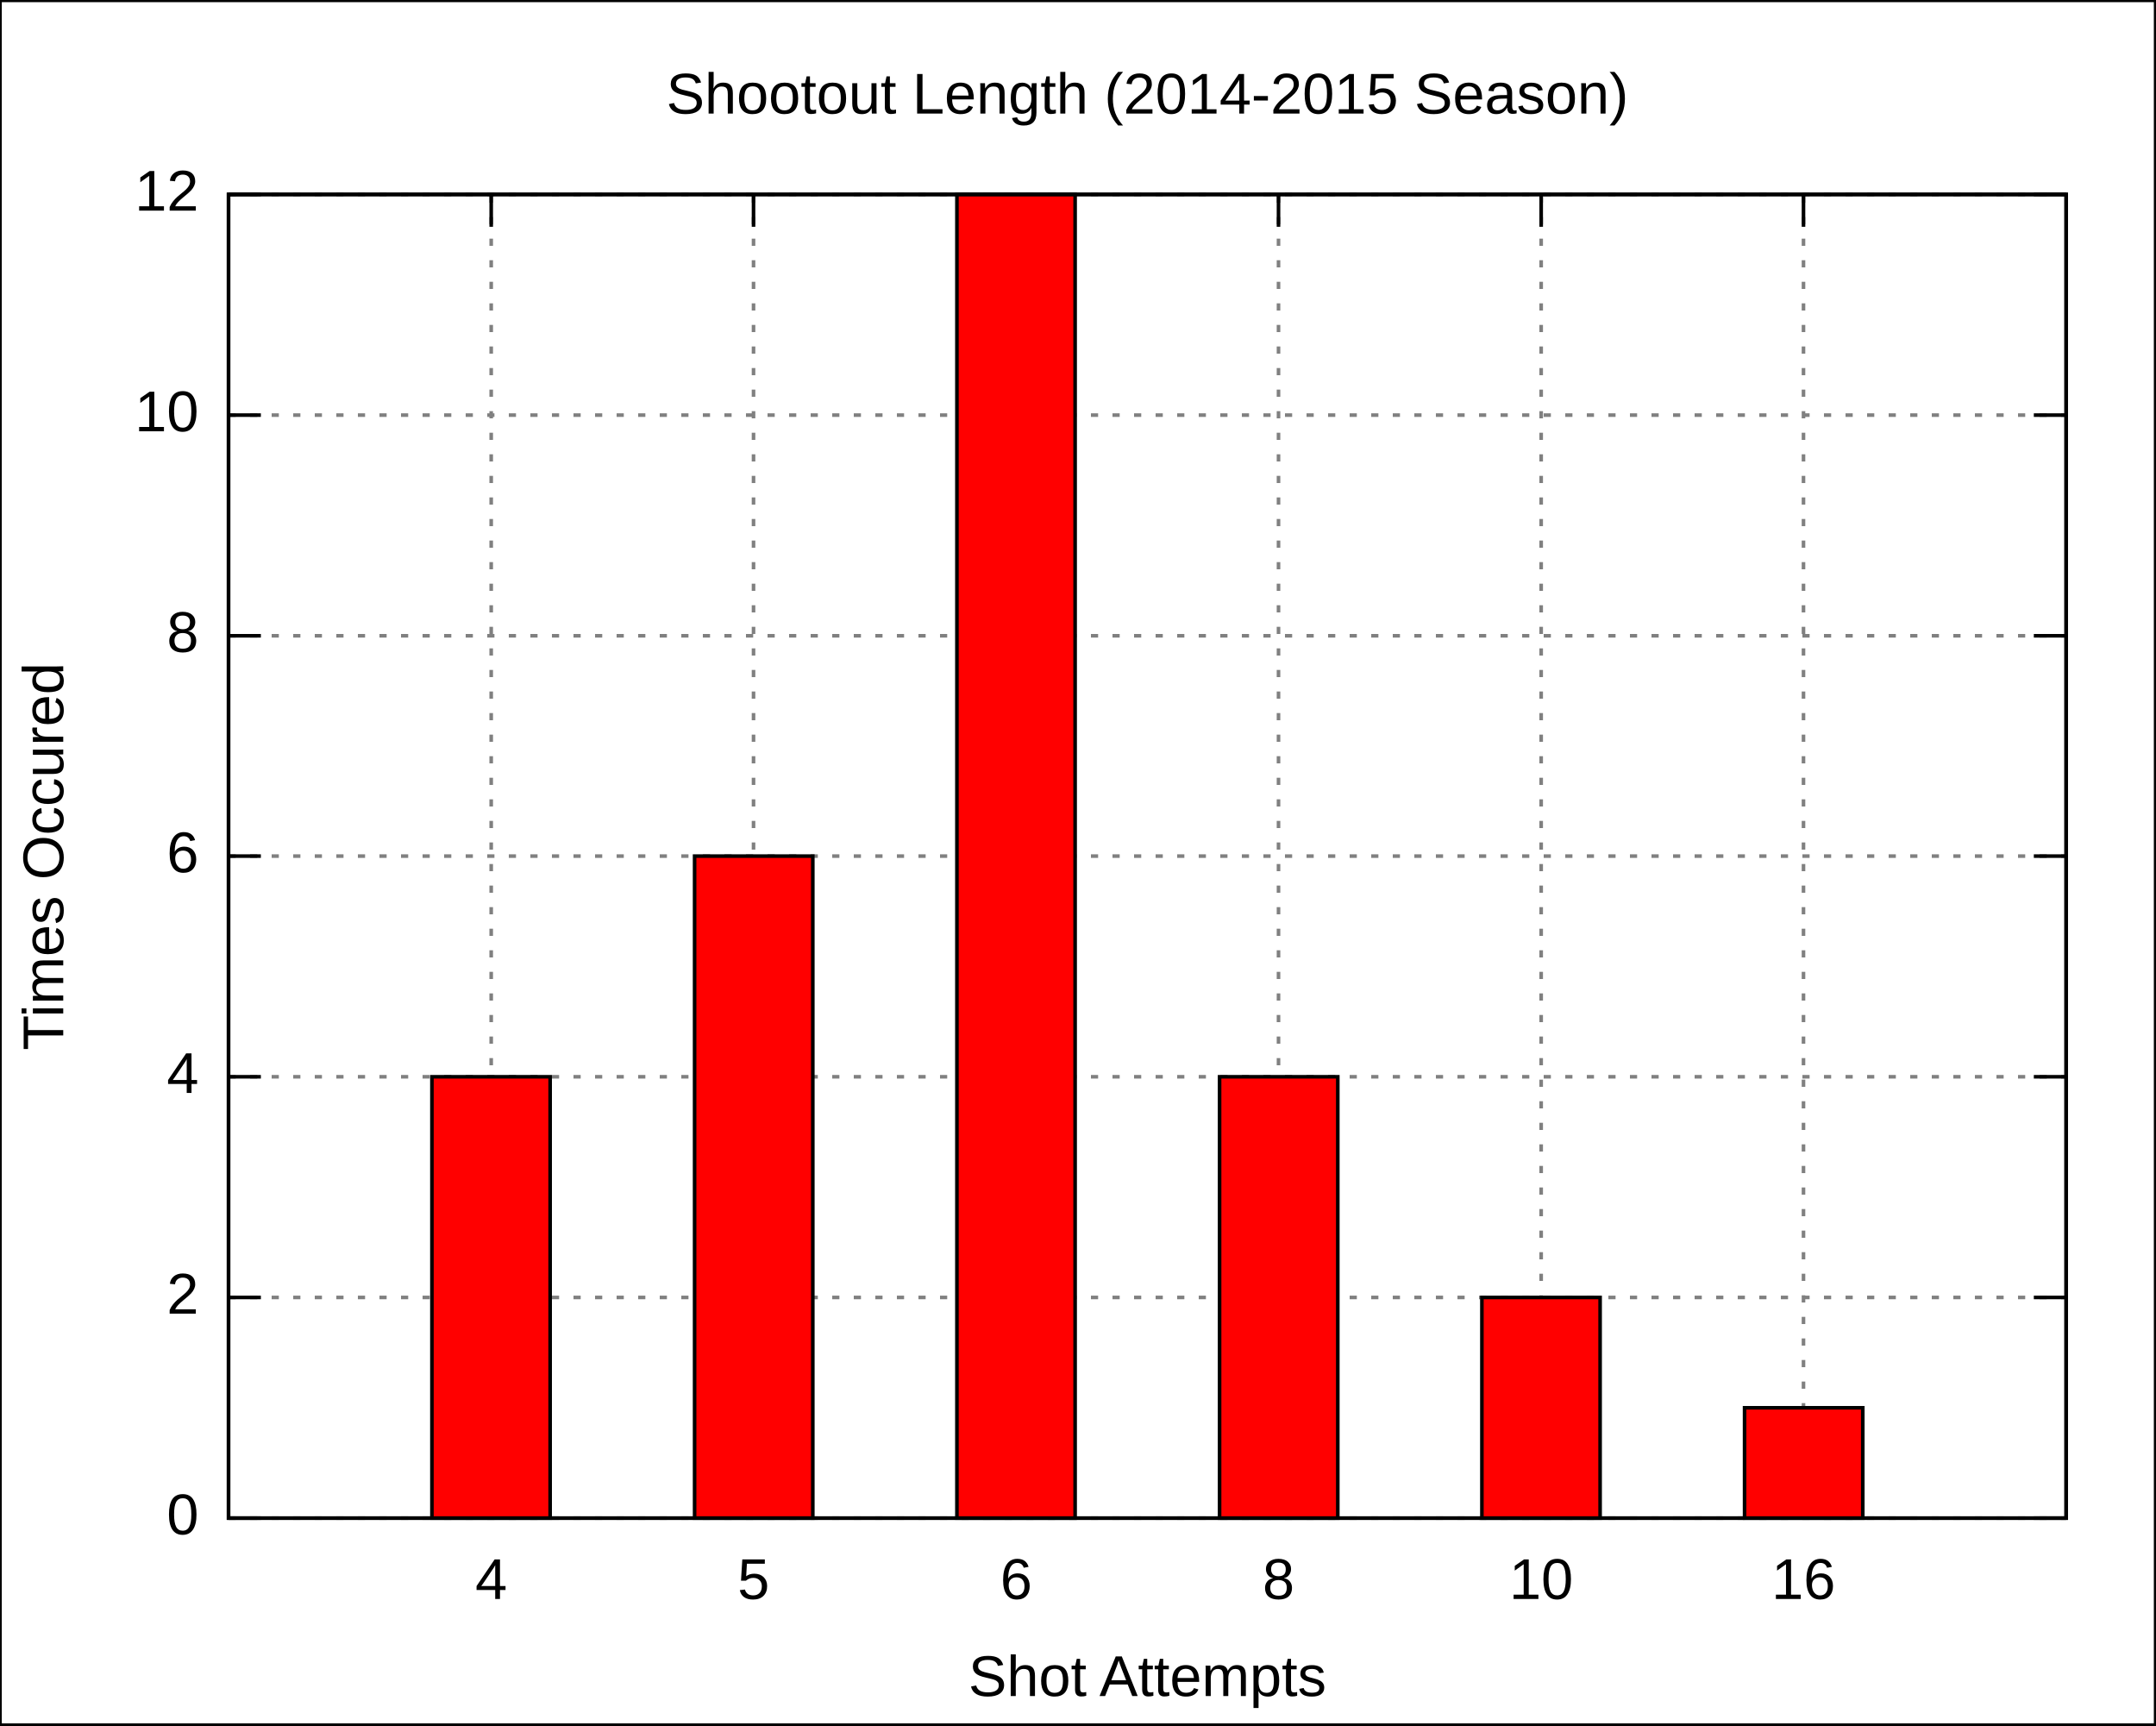
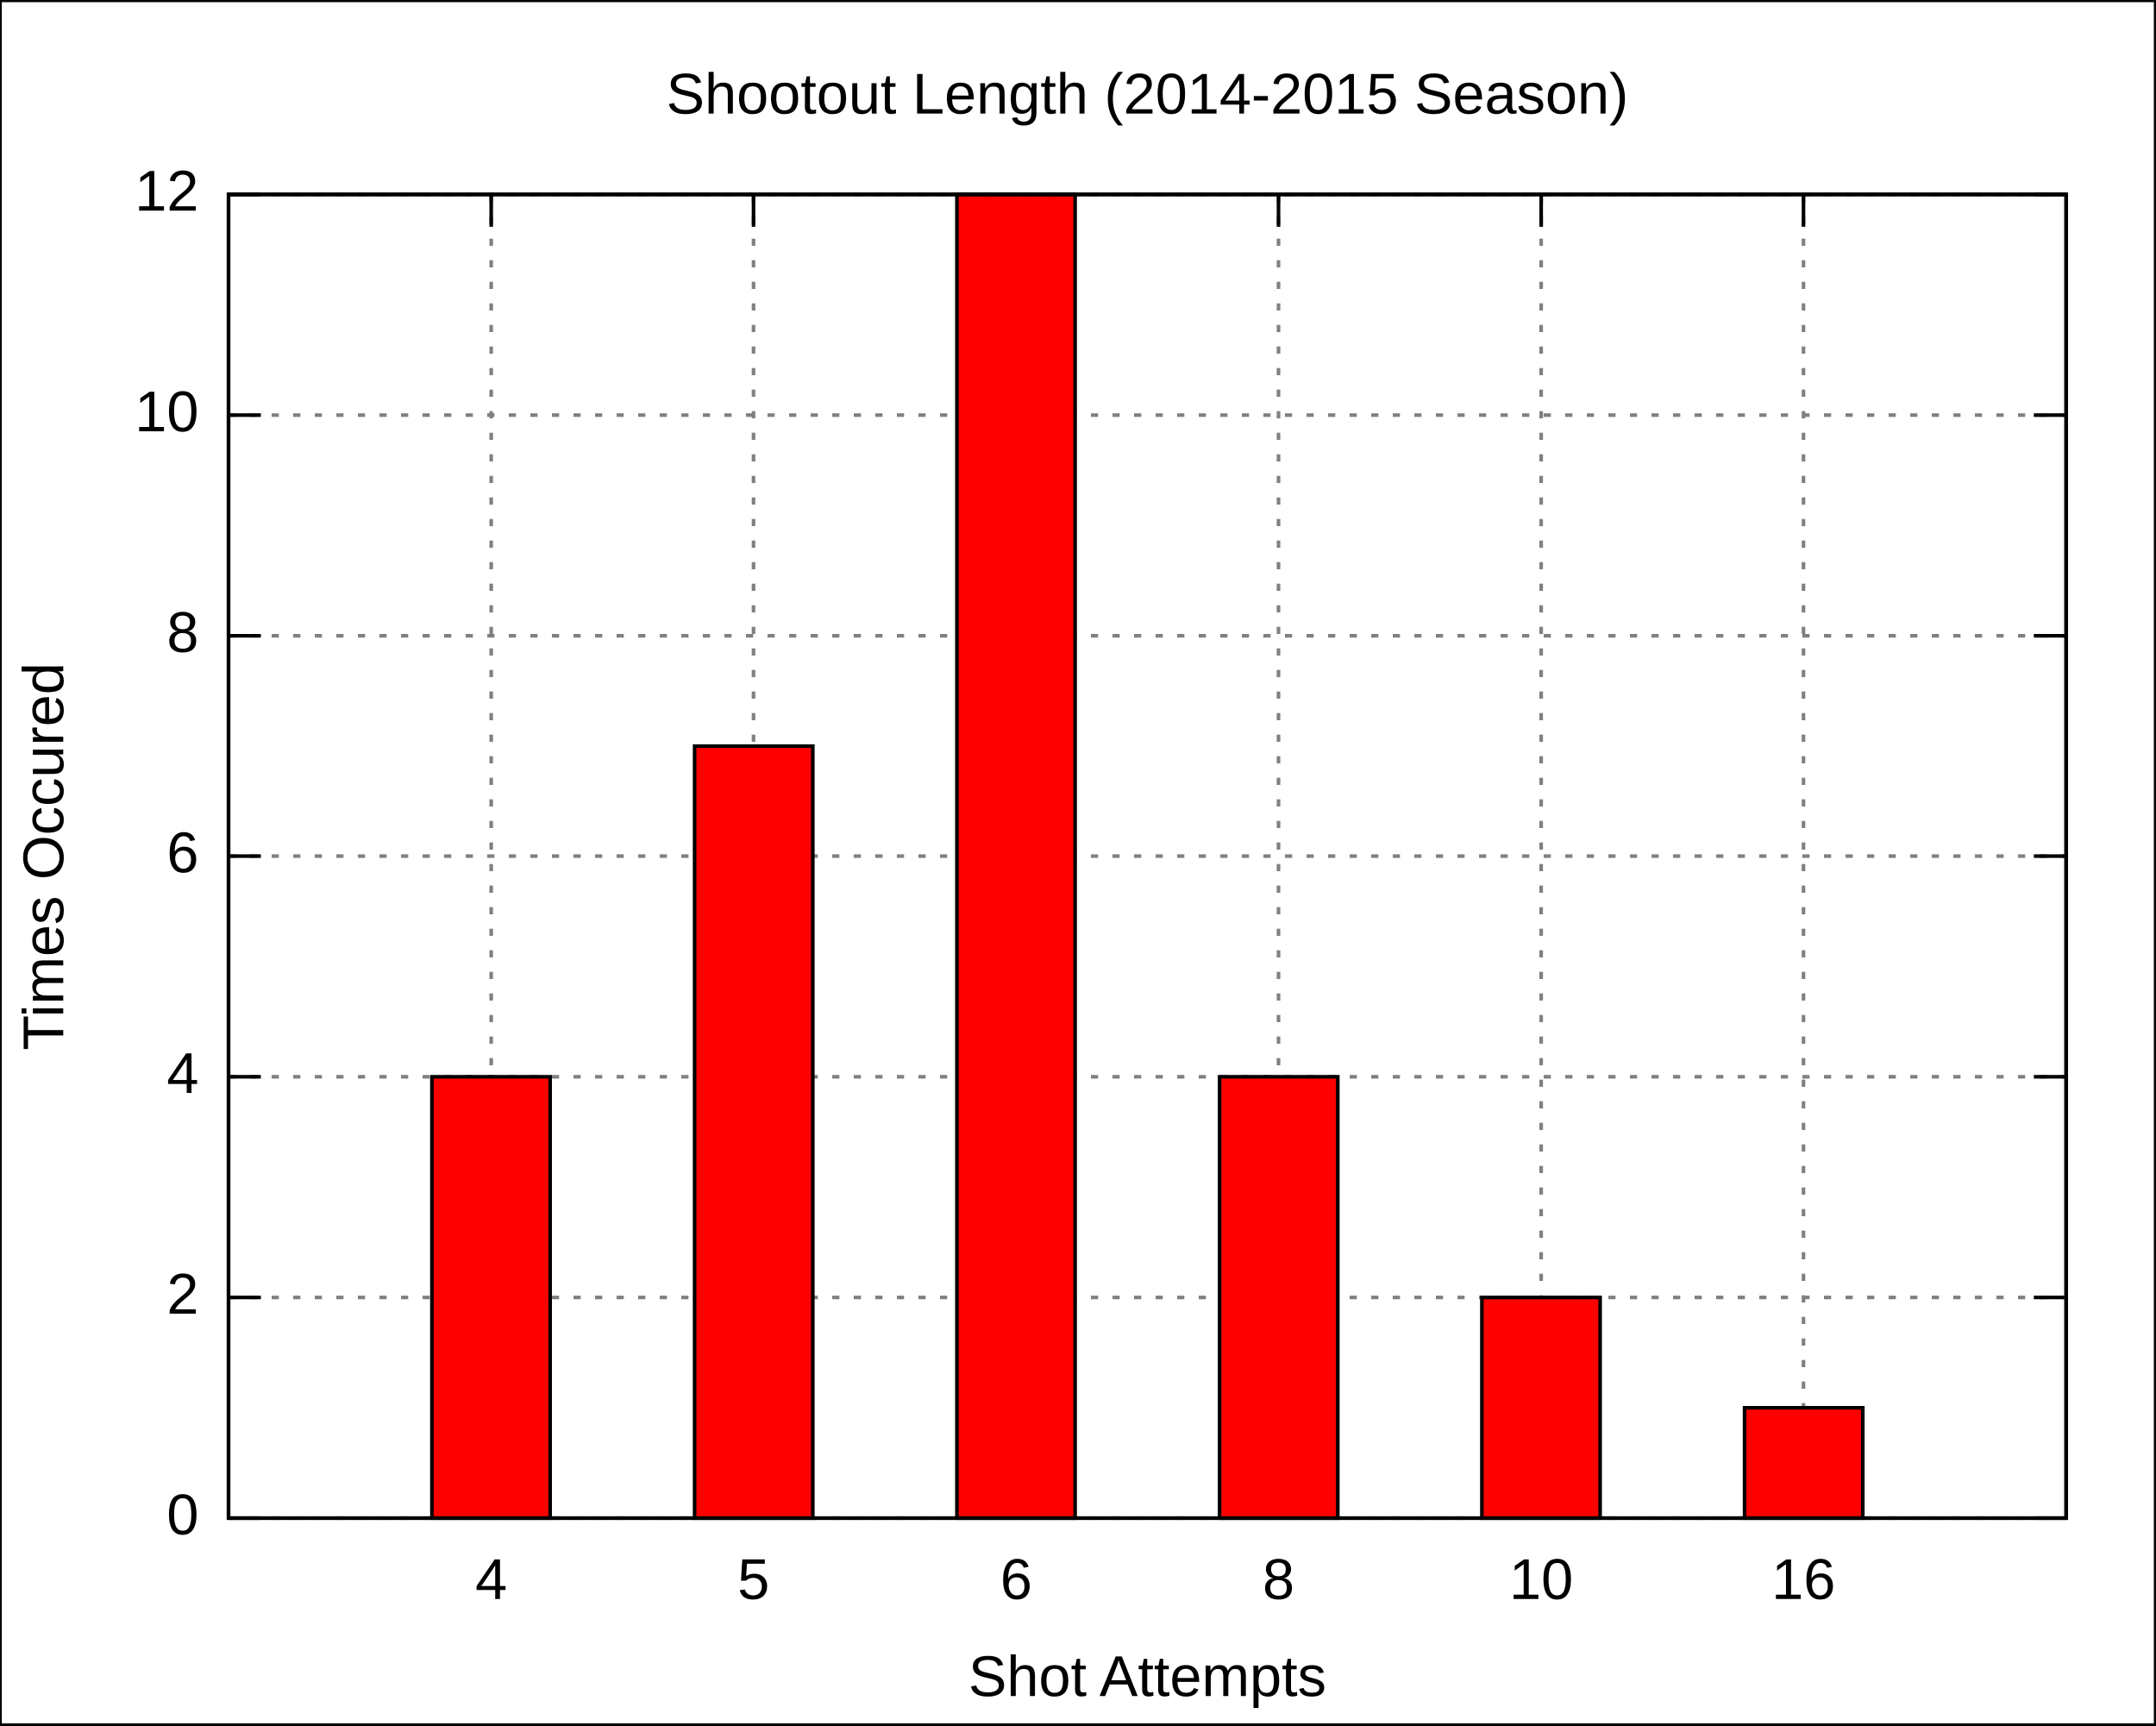
<svg xmlns="http://www.w3.org/2000/svg" xmlns:xlink="http://www.w3.org/1999/xlink" width="600" height="480" viewBox="0 0 600 480">
  <g id="gnuplot_canvas">
    <rect x="0" y="0" width="600" height="480" fill="none" />
    <defs>
      <circle id="gpDot" r="0.5" stroke-width="0.5" />
      <path id="gpPt0" stroke-width="0.222" stroke="currentColor" d="M-1,0 h2 M0,-1 v2" />
      <path id="gpPt1" stroke-width="0.222" stroke="currentColor" d="M-1,-1 L1,1 M1,-1 L-1,1" />
      <path id="gpPt2" stroke-width="0.222" stroke="currentColor" d="M-1,0 L1,0 M0,-1 L0,1 M-1,-1 L1,1 M-1,1 L1,-1" />
      <rect id="gpPt3" stroke-width="0.222" stroke="currentColor" x="-1" y="-1" width="2" height="2" />
      <rect id="gpPt4" stroke-width="0.222" stroke="currentColor" fill="currentColor" x="-1" y="-1" width="2" height="2" />
      <circle id="gpPt5" stroke-width="0.222" stroke="currentColor" cx="0" cy="0" r="1" />
      <use xlink:href="#gpPt5" id="gpPt6" fill="currentColor" stroke="none" />
      <path id="gpPt7" stroke-width="0.222" stroke="currentColor" d="M0,-1.33 L-1.33,0.67 L1.33,0.67 z" />
      <use xlink:href="#gpPt7" id="gpPt8" fill="currentColor" stroke="none" />
      <use xlink:href="#gpPt7" id="gpPt9" stroke="currentColor" transform="rotate(180)" />
      <use xlink:href="#gpPt9" id="gpPt10" fill="currentColor" stroke="none" />
      <use xlink:href="#gpPt3" id="gpPt11" stroke="currentColor" transform="rotate(45)" />
      <use xlink:href="#gpPt11" id="gpPt12" fill="currentColor" stroke="none" />
    </defs>
    <g style="fill:none; color:white; stroke:currentColor; stroke-width:1.00; stroke-linecap:butt; stroke-linejoin:miter">
</g>
    <g style="fill:none; color:black; stroke:currentColor; stroke-width:1.00; stroke-linecap:butt; stroke-linejoin:miter">
      <g style="stroke:none; shape-rendering:crispEdges">
        <polygon fill="rgb(255, 255, 255)" points="0.0,480.0 599.9,480.0 599.9,0.1 0.0,0.1 " />
      </g>
      <path stroke="black" d="M0.0,480.0 L0.0,0.1 L599.9,0.1 L599.9,480.0 L0.0,480.0  " />
    </g>
    <g style="fill:none; color:gray; stroke:currentColor; stroke-width:1.00; stroke-linecap:butt; stroke-linejoin:miter">
      <path stroke="gray" stroke-dasharray=" 2,4" class="gridline" d="M63.6,422.4 L575.0,422.4  " />
    </g>
    <g style="fill:none; color:black; stroke:currentColor; stroke-width:1.00; stroke-linecap:butt; stroke-linejoin:miter">
      <path stroke="black" d="M63.6,422.4 L72.6,422.4 M575.0,422.4 L566.0,422.4  " />
      <g transform="translate(55.3,426.9)" style="stroke:none; fill:black; font-family:Arial; font-size:12.00pt; text-anchor:end">
        <text> 0</text>
      </g>
    </g>
    <g style="fill:none; color:gray; stroke:currentColor; stroke-width:1.00; stroke-linecap:butt; stroke-linejoin:miter">
      <path stroke="gray" stroke-dasharray=" 2,4" class="gridline" d="M63.6,361.0 L575.0,361.0  " />
    </g>
    <g style="fill:none; color:black; stroke:currentColor; stroke-width:1.00; stroke-linecap:butt; stroke-linejoin:miter">
      <path stroke="black" d="M63.6,361.0 L72.6,361.0 M575.0,361.0 L566.0,361.0  " />
      <g transform="translate(55.3,365.5)" style="stroke:none; fill:black; font-family:Arial; font-size:12.00pt; text-anchor:end">
        <text> 2</text>
      </g>
    </g>
    <g style="fill:none; color:gray; stroke:currentColor; stroke-width:1.00; stroke-linecap:butt; stroke-linejoin:miter">
      <path stroke="gray" stroke-dasharray=" 2,4" class="gridline" d="M63.6,299.6 L575.0,299.6  " />
    </g>
    <g style="fill:none; color:black; stroke:currentColor; stroke-width:1.00; stroke-linecap:butt; stroke-linejoin:miter">
      <path stroke="black" d="M63.6,299.6 L72.6,299.6 M575.0,299.6 L566.0,299.6  " />
      <g transform="translate(55.3,304.1)" style="stroke:none; fill:black; font-family:Arial; font-size:12.00pt; text-anchor:end">
        <text> 4</text>
      </g>
    </g>
    <g style="fill:none; color:gray; stroke:currentColor; stroke-width:1.00; stroke-linecap:butt; stroke-linejoin:miter">
      <path stroke="gray" stroke-dasharray=" 2,4" class="gridline" d="M63.6,238.2 L575.0,238.2  " />
    </g>
    <g style="fill:none; color:black; stroke:currentColor; stroke-width:1.00; stroke-linecap:butt; stroke-linejoin:miter">
      <path stroke="black" d="M63.6,238.2 L72.6,238.2 M575.0,238.2 L566.0,238.2  " />
      <g transform="translate(55.3,242.7)" style="stroke:none; fill:black; font-family:Arial; font-size:12.00pt; text-anchor:end">
        <text> 6</text>
      </g>
    </g>
    <g style="fill:none; color:gray; stroke:currentColor; stroke-width:1.00; stroke-linecap:butt; stroke-linejoin:miter">
      <path stroke="gray" stroke-dasharray=" 2,4" class="gridline" d="M63.6,176.9 L575.0,176.9  " />
    </g>
    <g style="fill:none; color:black; stroke:currentColor; stroke-width:1.00; stroke-linecap:butt; stroke-linejoin:miter">
      <path stroke="black" d="M63.6,176.9 L72.6,176.9 M575.0,176.9 L566.0,176.9  " />
      <g transform="translate(55.3,181.4)" style="stroke:none; fill:black; font-family:Arial; font-size:12.00pt; text-anchor:end">
        <text> 8</text>
      </g>
    </g>
    <g style="fill:none; color:gray; stroke:currentColor; stroke-width:1.00; stroke-linecap:butt; stroke-linejoin:miter">
      <path stroke="gray" stroke-dasharray=" 2,4" class="gridline" d="M63.6,115.5 L575.0,115.5  " />
    </g>
    <g style="fill:none; color:black; stroke:currentColor; stroke-width:1.00; stroke-linecap:butt; stroke-linejoin:miter">
      <path stroke="black" d="M63.6,115.5 L72.6,115.5 M575.0,115.5 L566.0,115.5  " />
      <g transform="translate(55.3,120.0)" style="stroke:none; fill:black; font-family:Arial; font-size:12.00pt; text-anchor:end">
        <text> 10</text>
      </g>
    </g>
    <g style="fill:none; color:gray; stroke:currentColor; stroke-width:1.00; stroke-linecap:butt; stroke-linejoin:miter">
      <path stroke="gray" stroke-dasharray=" 2,4" class="gridline" d="M63.6,54.1 L575.0,54.1  " />
    </g>
    <g style="fill:none; color:black; stroke:currentColor; stroke-width:1.00; stroke-linecap:butt; stroke-linejoin:miter">
      <path stroke="black" d="M63.6,54.1 L72.6,54.1 M575.0,54.1 L566.0,54.1  " />
      <g transform="translate(55.3,58.6)" style="stroke:none; fill:black; font-family:Arial; font-size:12.00pt; text-anchor:end">
        <text> 12</text>
      </g>
    </g>
    <g style="fill:none; color:gray; stroke:currentColor; stroke-width:1.00; stroke-linecap:butt; stroke-linejoin:miter">
      <path stroke="gray" stroke-dasharray=" 2,4" class="gridline" d="M136.7,422.4 L136.7,54.1  " />
    </g>
    <g style="fill:none; color:black; stroke:currentColor; stroke-width:1.00; stroke-linecap:butt; stroke-linejoin:miter">
      <path stroke="black" d="M136.7,422.4 L136.7,413.4 M136.7,54.1 L136.7,63.1  " />
      <g transform="translate(136.7,444.9)" style="stroke:none; fill:black; font-family:Arial; font-size:12.00pt; text-anchor:middle">
        <text>4</text>
      </g>
    </g>
    <g style="fill:none; color:gray; stroke:currentColor; stroke-width:1.00; stroke-linecap:butt; stroke-linejoin:miter">
      <path stroke="gray" stroke-dasharray=" 2,4" class="gridline" d="M209.7,422.4 L209.7,54.1  " />
    </g>
    <g style="fill:none; color:black; stroke:currentColor; stroke-width:1.00; stroke-linecap:butt; stroke-linejoin:miter">
      <path stroke="black" d="M209.7,422.4 L209.7,413.4 M209.7,54.1 L209.7,63.1  " />
      <g transform="translate(209.7,444.9)" style="stroke:none; fill:black; font-family:Arial; font-size:12.00pt; text-anchor:middle">
        <text>5</text>
      </g>
    </g>
    <g style="fill:none; color:gray; stroke:currentColor; stroke-width:1.00; stroke-linecap:butt; stroke-linejoin:miter">
      <path stroke="gray" stroke-dasharray=" 2,4" class="gridline" d="M282.8,422.4 L282.8,54.1  " />
    </g>
    <g style="fill:none; color:black; stroke:currentColor; stroke-width:1.00; stroke-linecap:butt; stroke-linejoin:miter">
      <path stroke="black" d="M282.8,422.4 L282.8,413.4 M282.8,54.1 L282.8,63.1  " />
      <g transform="translate(282.8,444.9)" style="stroke:none; fill:black; font-family:Arial; font-size:12.00pt; text-anchor:middle">
        <text>6</text>
      </g>
    </g>
    <g style="fill:none; color:gray; stroke:currentColor; stroke-width:1.00; stroke-linecap:butt; stroke-linejoin:miter">
      <path stroke="gray" stroke-dasharray=" 2,4" class="gridline" d="M355.8,422.4 L355.8,54.1  " />
    </g>
    <g style="fill:none; color:black; stroke:currentColor; stroke-width:1.00; stroke-linecap:butt; stroke-linejoin:miter">
      <path stroke="black" d="M355.8,422.4 L355.8,413.4 M355.8,54.1 L355.8,63.1  " />
      <g transform="translate(355.8,444.9)" style="stroke:none; fill:black; font-family:Arial; font-size:12.00pt; text-anchor:middle">
        <text>8</text>
      </g>
    </g>
    <g style="fill:none; color:gray; stroke:currentColor; stroke-width:1.00; stroke-linecap:butt; stroke-linejoin:miter">
      <path stroke="gray" stroke-dasharray=" 2,4" class="gridline" d="M428.9,422.4 L428.9,54.1  " />
    </g>
    <g style="fill:none; color:black; stroke:currentColor; stroke-width:1.00; stroke-linecap:butt; stroke-linejoin:miter">
      <path stroke="black" d="M428.9,422.4 L428.9,413.4 M428.9,54.1 L428.9,63.1  " />
      <g transform="translate(428.9,444.9)" style="stroke:none; fill:black; font-family:Arial; font-size:12.00pt; text-anchor:middle">
        <text>10</text>
      </g>
    </g>
    <g style="fill:none; color:gray; stroke:currentColor; stroke-width:1.00; stroke-linecap:butt; stroke-linejoin:miter">
      <path stroke="gray" stroke-dasharray=" 2,4" class="gridline" d="M501.9,422.4 L501.9,54.1  " />
    </g>
    <g style="fill:none; color:black; stroke:currentColor; stroke-width:1.00; stroke-linecap:butt; stroke-linejoin:miter">
      <path stroke="black" d="M501.9,422.4 L501.9,413.4 M501.9,54.1 L501.9,63.1  " />
      <g transform="translate(501.9,444.9)" style="stroke:none; fill:black; font-family:Arial; font-size:12.00pt; text-anchor:middle">
        <text>16</text>
      </g>
      <path stroke="black" d="M63.6,54.1 L63.6,422.4 L575.0,422.4 L575.0,54.1 L63.6,54.1 Z  " />
      <g transform="translate(17.6,238.3) rotate(270)" style="stroke:none; fill:black; font-family:Arial; font-size:12.00pt; text-anchor:middle">
        <text>Times Occured</text>
      </g>
      <g transform="translate(319.3,471.9)" style="stroke:none; fill:black; font-family:Arial; font-size:12.00pt; text-anchor:middle">
        <text>Shot Attempts</text>
      </g>
      <g transform="translate(319.3,31.6)" style="stroke:none; fill:black; font-family:Arial; font-size:12.00pt; text-anchor:middle">
        <text>Shootout Length (2014-2015 Season)</text>
      </g>
    </g>
    <g id="gnuplot_plot_1">
      <g style="fill:none; color:red; stroke:currentColor; stroke-width:1.00; stroke-linecap:butt; stroke-linejoin:miter">
        <g style="stroke:none; shape-rendering:crispEdges">
          <polygon fill="red" points="120.2,422.4 153.2,422.4 153.2,299.5 120.2,299.5 " />
        </g>
        <path stroke="black" d="M120.2,422.4 L120.2,299.6 L153.1,299.6 L153.1,422.4 L120.2,422.4 Z  " />
        <g style="stroke:none; shape-rendering:crispEdges">
-           <polygon fill="currentColor" points="193.3,422.4 226.3,422.4 226.3,238.1 193.3,238.1 " />
+           <polygon fill="currentColor" points="193.3,422.4 226.3,422.4 226.3,207.5 193.3,207.5 " />
        </g>
-         <path stroke="black" d="M193.3,422.4 L193.3,238.2 L226.2,238.2 L226.2,422.4 L193.3,422.4 Z  " />
+         <path stroke="black" d="M193.3,422.4 L193.3,207.6 L226.2,207.6 L226.2,422.4 L193.3,422.4 Z  " />
        <g style="stroke:none; shape-rendering:crispEdges">
          <polygon fill="currentColor" points="266.3,422.4 299.3,422.4 299.3,54.0 266.3,54.0 " />
        </g>
        <path stroke="black" d="M266.3,422.4 L266.3,54.1 L299.2,54.1 L299.2,422.4 L266.3,422.4 Z  " />
        <g style="stroke:none; shape-rendering:crispEdges">
          <polygon fill="currentColor" points="339.4,422.4 372.4,422.4 372.4,299.5 339.4,299.5 " />
        </g>
        <path stroke="black" d="M339.4,422.4 L339.4,299.6 L372.3,299.6 L372.3,422.4 L339.4,422.4 Z  " />
        <g style="stroke:none; shape-rendering:crispEdges">
          <polygon fill="currentColor" points="412.4,422.4 445.4,422.4 445.4,360.9 412.4,360.9 " />
        </g>
        <path stroke="black" d="M412.4,422.4 L412.4,361.0 L445.3,361.0 L445.3,422.4 L412.4,422.4 Z  " />
        <g style="stroke:none; shape-rendering:crispEdges">
          <polygon fill="currentColor" points="485.5,422.4 518.5,422.4 518.5,391.6 485.5,391.6 " />
        </g>
        <path stroke="black" d="M485.5,422.4 L485.5,391.7 L518.4,391.7 L518.4,422.4 L485.5,422.4 Z  " />
      </g>
    </g>
    <g style="fill:none; color:black; stroke:currentColor; stroke-width:1.00; stroke-linecap:butt; stroke-linejoin:miter">
      <path stroke="black" d="M63.6,54.1 L63.6,422.4 L575.0,422.4 L575.0,54.1 L63.6,54.1 Z  " />
    </g>
  </g>
</svg>
